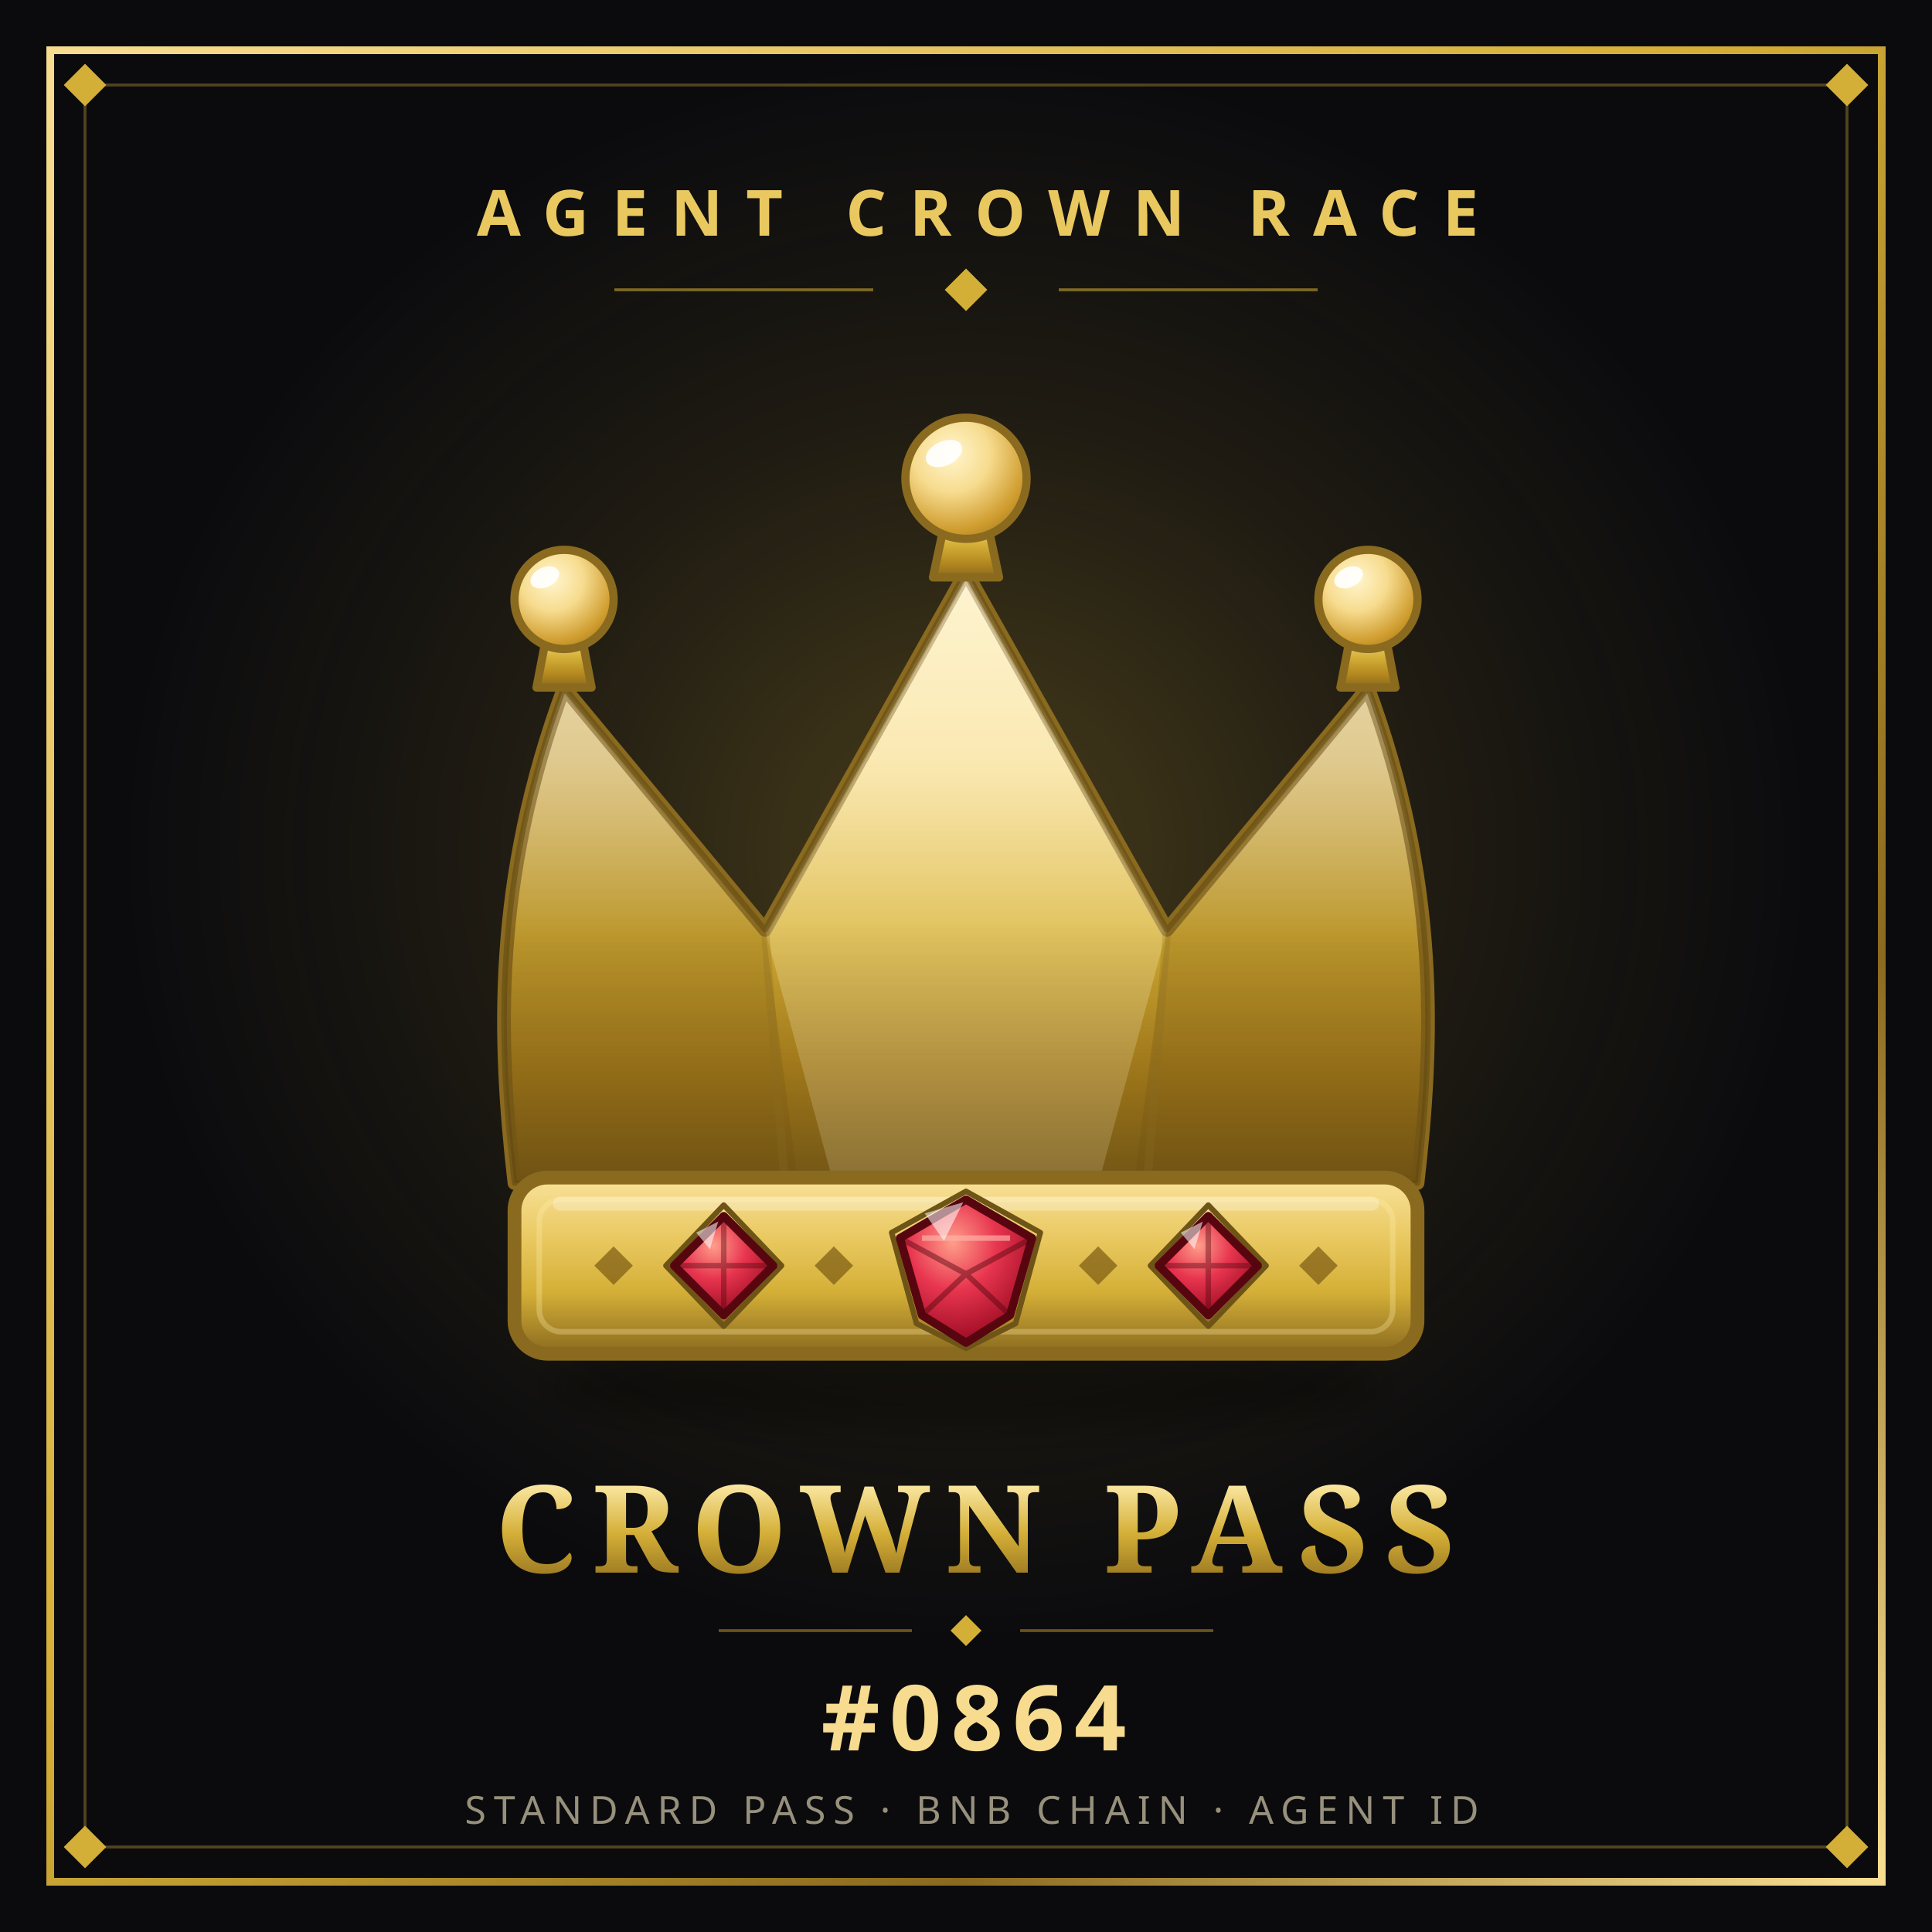
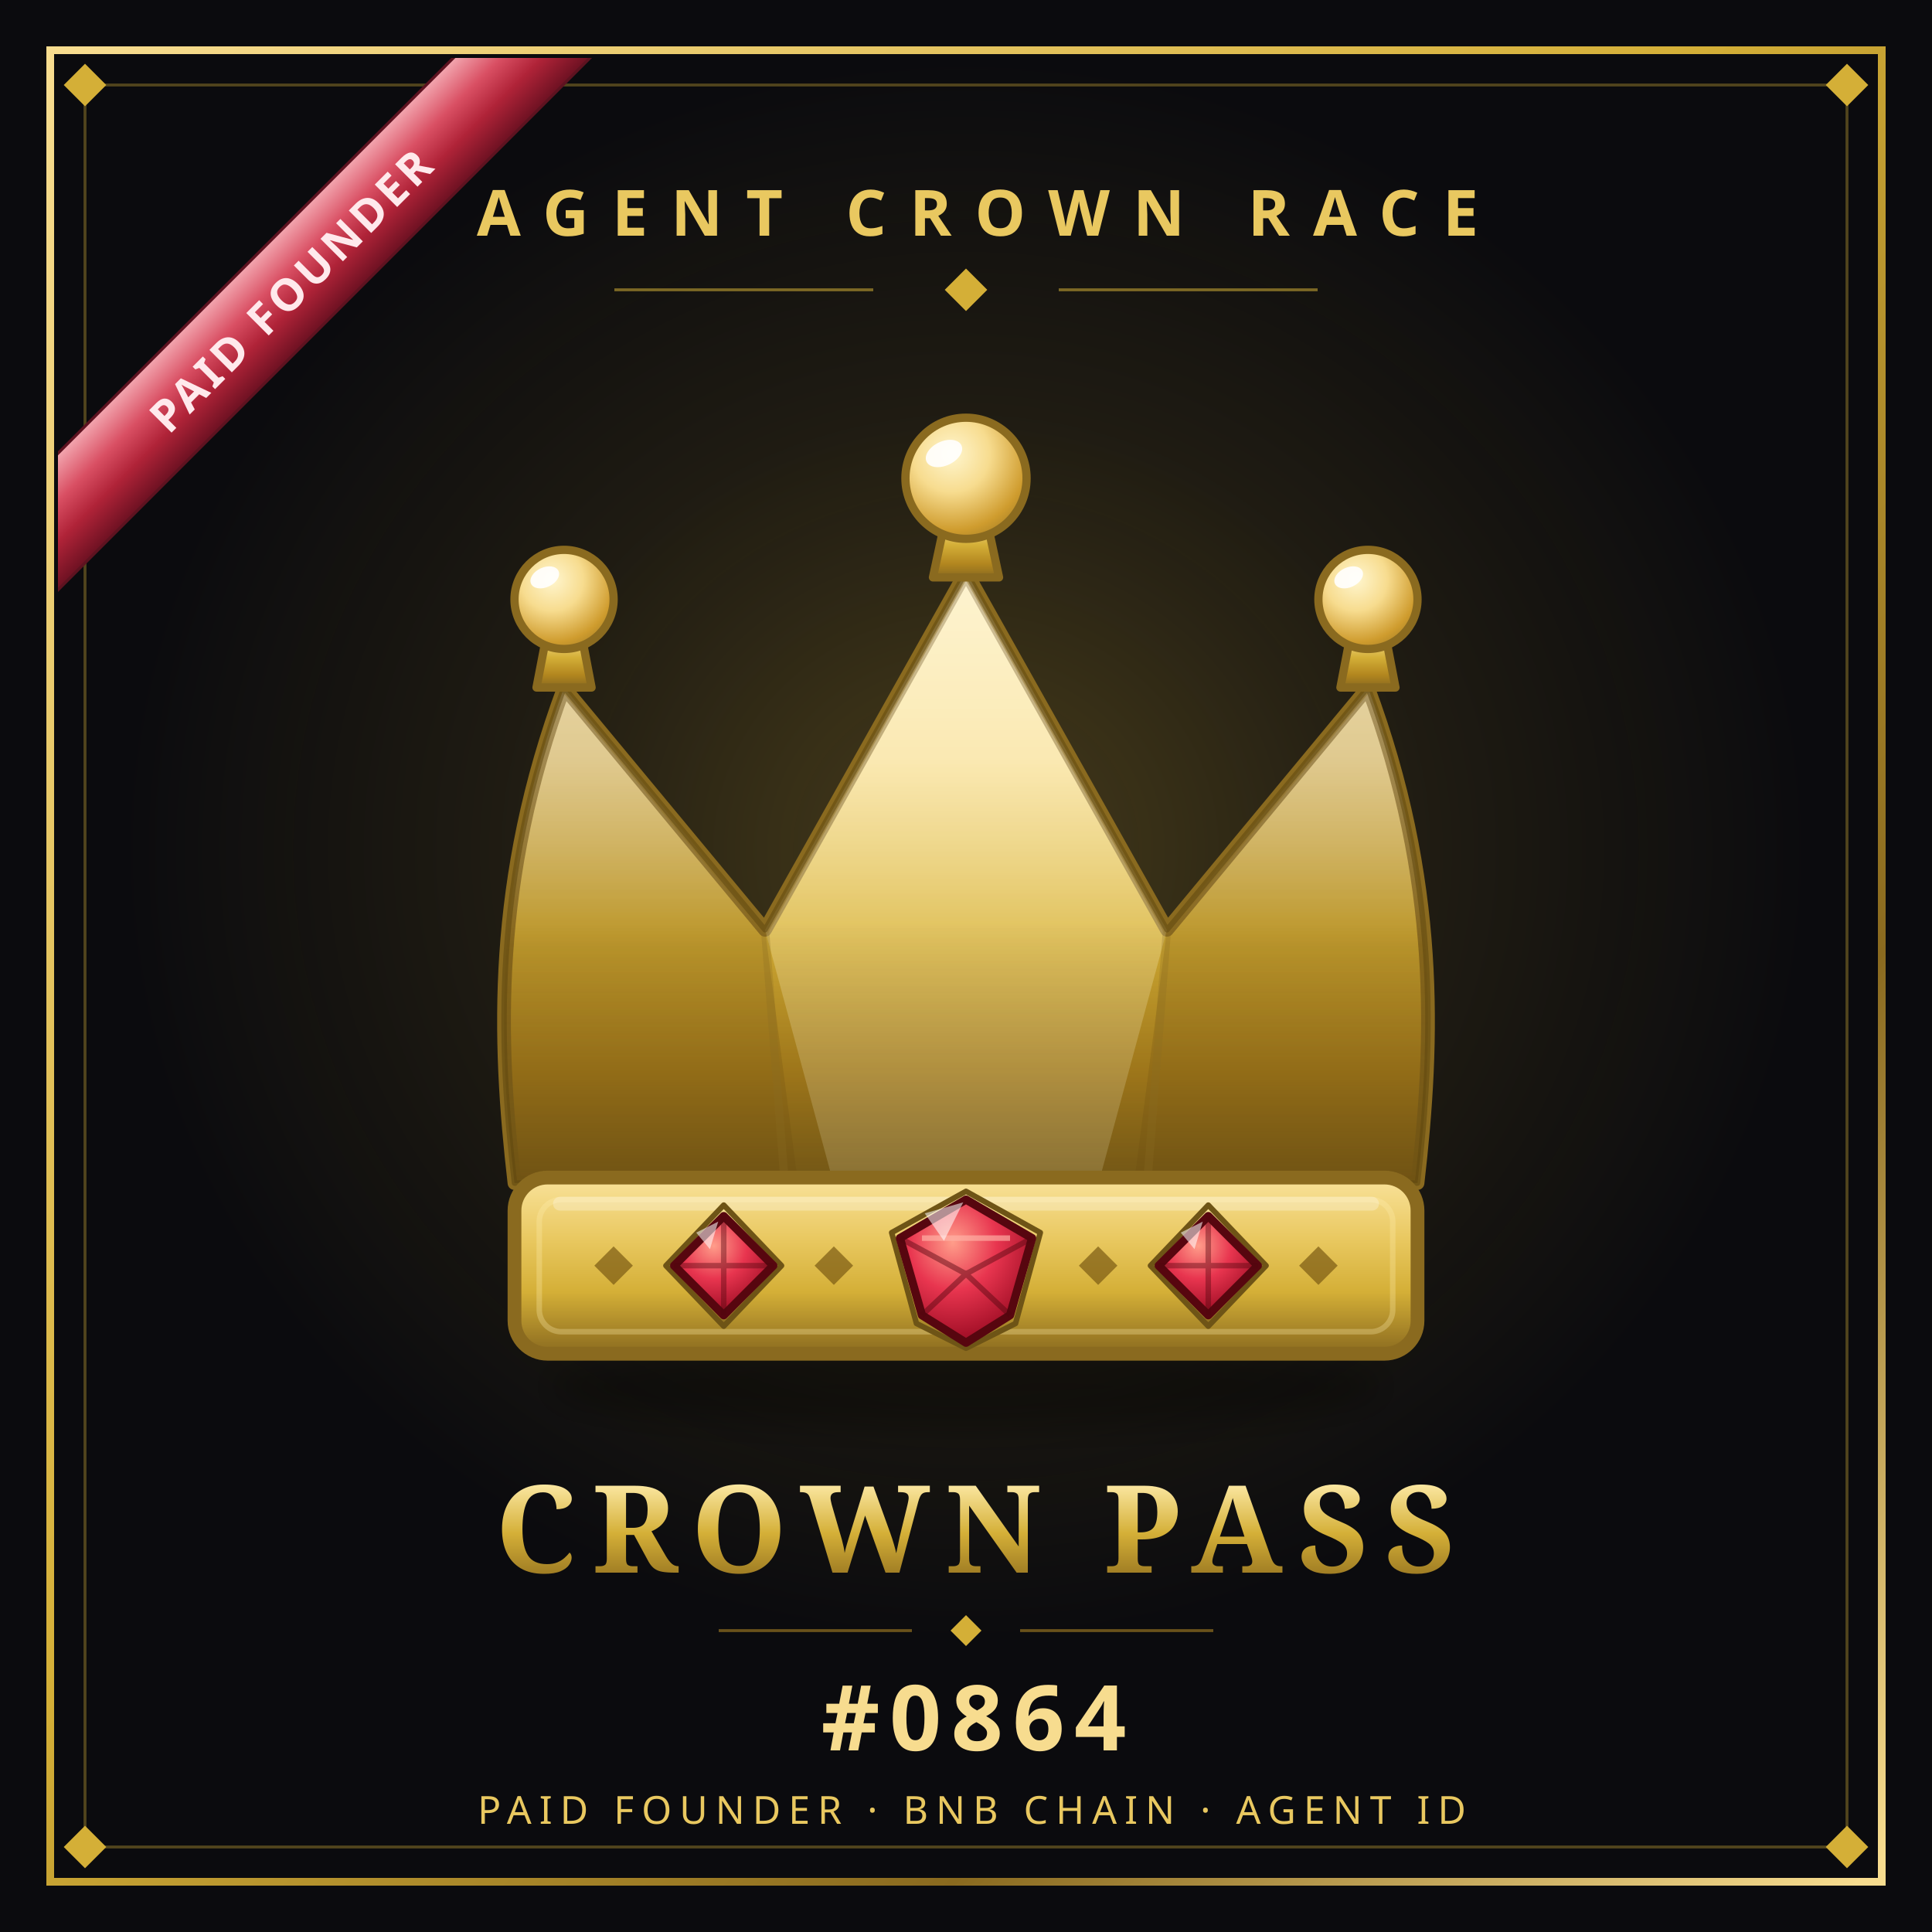
<svg xmlns="http://www.w3.org/2000/svg" viewBox="0 0 1000 1000" role="img" aria-label="Crown Pass #0864">
  <defs>
    <radialGradient id="passGlow" cx=".5" cy=".5" r=".5">
      <stop offset="0" stop-color="#d4af37" stop-opacity=".30" />
      <stop offset=".55" stop-color="#d4af37" stop-opacity=".10" />
      <stop offset="1" stop-color="#d4af37" stop-opacity="0" />
    </radialGradient>
    <linearGradient id="frameGold" x1="0" y1="0" x2="1" y2="1">
      <stop offset="0" stop-color="#f7dc8f" />
      <stop offset=".45" stop-color="#d4af37" />
      <stop offset=".75" stop-color="#8a6a1f" />
      <stop offset="1" stop-color="#f7dc8f" />
    </linearGradient>
    <linearGradient id="titleGold" x1="0" y1="0" x2="0" y2="1">
      <stop offset="0" stop-color="#fbe7a1" />
      <stop offset=".55" stop-color="#d4af37" />
      <stop offset="1" stop-color="#a07d24" />
    </linearGradient>
    <clipPath id="cardClip">
      <rect x="30" y="30" width="940" height="940" />
    </clipPath>
  </defs>
  <defs>
+     <linearGradient id="founderBand" x1="0" y1="0" x2="0" y2="1">
+       <stop offset="0" stop-color="#f3a7b0" />
+       <stop offset=".35" stop-color="#d94f63" />
+       <stop offset=".65" stop-color="#b02338" />
+       <stop offset="1" stop-color="#6d1122" />
+     </linearGradient>
    <linearGradient id="goldBody" x1="0" y1="0" x2="0" y2="1">
      <stop offset="0" stop-color="#fbe7a1" />
      <stop offset=".3" stop-color="#f7dc8f" />
      <stop offset=".58" stop-color="#d4af37" />
      <stop offset=".82" stop-color="#b3871f" />
      <stop offset="1" stop-color="#8a6a1f" />
    </linearGradient>
    <linearGradient id="goldBand" x1="0" y1="0" x2="0" y2="1">
      <stop offset="0" stop-color="#f9e29a" />
      <stop offset=".35" stop-color="#e9c860" />
      <stop offset=".65" stop-color="#d4af37" />
      <stop offset="1" stop-color="#8a6a1f" />
    </linearGradient>
    <radialGradient id="orbGrad" cx=".38" cy=".3" r=".9">
      <stop offset="0" stop-color="#fff6cf" />
      <stop offset=".35" stop-color="#f7dc8f" />
      <stop offset=".7" stop-color="#cf9c2e" />
      <stop offset="1" stop-color="#8a6a1f" />
    </radialGradient>
    <radialGradient id="rubyGrad" cx=".4" cy=".3" r=".95">
      <stop offset="0" stop-color="#ff9d8a" />
      <stop offset=".35" stop-color="#e8354f" />
      <stop offset=".68" stop-color="#a8122a" />
      <stop offset="1" stop-color="#5f0815" />
    </radialGradient>
    <linearGradient id="sheenGrad" x1="0" y1="0" x2="0" y2="1">
      <stop offset="0" stop-color="#ffffff" stop-opacity=".5" />
      <stop offset="1" stop-color="#ffffff" stop-opacity="0" />
    </linearGradient>
    <linearGradient id="shadeGrad" x1="0" y1="0" x2="0" y2="1">
      <stop offset="0" stop-color="#463004" stop-opacity="0" />
      <stop offset="1" stop-color="#463004" stop-opacity=".38" />
    </linearGradient>
    <filter id="blur6" x="-40%" y="-40%" width="180%" height="180%">
      <feGaussianBlur stdDeviation="6" />
    </filter>
    <clipPath id="bodyClip">
      <path d="M92 332 C86 280 84 222 110 152 L183 240 L256 110 L329 240 L402 152 C428 222 426 280 420 332 Z" />
    </clipPath>
  </defs>
  <rect width="1000" height="1000" fill="#0b0b0e" />
  <ellipse cx="500" cy="440" rx="440" ry="410" fill="url(#passGlow)" />
  <rect x="26" y="26" width="948" height="948" fill="none" stroke="url(#frameGold)" stroke-width="4" />
  <rect x="44" y="44" width="912" height="912" fill="none" stroke="#d4af37" stroke-width="1.5" opacity=".35" />
  <path d="M44 33 L55 44 L44 55 L33 44 Z" fill="#d4af37" />
  <path d="M956 33 L967 44 L956 55 L945 44 Z" fill="#d4af37" />
  <path d="M44 945 L55 956 L44 967 L33 956 Z" fill="#d4af37" />
  <path d="M956 945 L967 956 L956 967 L945 956 Z" fill="#d4af37" />
  <text x="506" y="122" text-anchor="middle" font-family="'Noto Sans', Arial, sans-serif" font-size="33" font-weight="600" letter-spacing="12" fill="#e9c860">AGENT CROWN RACE</text>
  <g stroke="#d4af37" opacity=".55">
    <path d="M318 150 H452 M548 150 H682" stroke-width="1.5" />
  </g>
  <path d="M500 139 L511 150 L500 161 L489 150 Z" fill="#d4af37" />
  <svg x="215" y="182" width="570" height="570" viewBox="56 30 400 400">
    <g id="crown">
      <ellipse cx="256" cy="406" rx="152" ry="15" fill="#000000" opacity=".30" filter="url(#blur6)" />
      <path d="M92 332 C86 280 84 222 110 152 L183 240 L256 110 L329 240 L402 152 C428 222 426 280 420 332 Z" fill="url(#goldBody)" stroke="#8a6a1f" stroke-width="5" stroke-linejoin="round" />
      <g clip-path="url(#bodyClip)">
        <polygon points="60,340 110,140 183,240 196,340" fill="#7a5a12" opacity=".26" />
        <polygon points="452,340 402,140 329,240 316,340" fill="#7a5a12" opacity=".26" />
        <polygon points="183,240 256,110 329,240 302,340 210,340" fill="#fff3bc" opacity=".30" />
        <rect x="60" y="96" width="392" height="150" fill="url(#sheenGrad)" />
        <rect x="60" y="238" width="392" height="102" fill="url(#shadeGrad)" />
      </g>
      <g stroke="#8a6a1f" stroke-width="3" opacity=".45" fill="none">
        <path d="M110 152 L183 240 L256 110 L329 240 L402 152" />
        <path d="M183 240 L190 330 M329 240 L322 330" opacity=".6" />
      </g>
      <path d="M92 332 C86 280 84 222 110 152 L183 240 L256 110 L329 240 L402 152 C428 222 426 280 420 332 Z" fill="none" stroke="#5f470e" stroke-width="2" stroke-linejoin="round" opacity=".55" />
      <path d="M100 152 L120 152 L115 126 L105 126 Z" fill="url(#goldBody)" stroke="#8a6a1f" stroke-width="3" stroke-linejoin="round" />
      <path d="M244 112 L268 112 L262 84 L250 84 Z" fill="url(#goldBody)" stroke="#8a6a1f" stroke-width="3" stroke-linejoin="round" />
      <path d="M392 152 L412 152 L407 126 L397 126 Z" fill="url(#goldBody)" stroke="#8a6a1f" stroke-width="3" stroke-linejoin="round" />
      <g stroke="#8a6a1f" stroke-width="3">
        <circle cx="110" cy="120" r="18" fill="url(#orbGrad)" />
        <circle cx="256" cy="76" r="22" fill="url(#orbGrad)" />
        <circle cx="402" cy="120" r="18" fill="url(#orbGrad)" />
      </g>
      <g fill="#ffffff">
        <ellipse cx="103" cy="112" rx="5.5" ry="3.6" opacity=".9" transform="rotate(-25 103 112)" />
        <ellipse cx="248" cy="67" rx="7" ry="4.4" opacity=".9" transform="rotate(-25 248 67)" />
        <ellipse cx="395" cy="112" rx="5.5" ry="3.6" opacity=".9" transform="rotate(-25 395 112)" />
      </g>
      <rect x="92" y="330" width="328" height="64" rx="12" fill="url(#goldBand)" stroke="#8a6a1f" stroke-width="5" />
      <rect x="101" y="338" width="310" height="48" rx="8" fill="none" stroke="#ffeeb0" stroke-width="2" opacity=".30" />
      <rect x="106" y="337" width="300" height="5" rx="2.5" fill="#ffffff" opacity=".26" />
      <g fill="#7a5a12" opacity=".7">
        <path d="M128 355 L135 362 L128 369 L121 362 Z" />
        <path d="M208 355 L215 362 L208 369 L201 362 Z" />
        <path d="M304 355 L311 362 L304 369 L297 362 Z" />
        <path d="M384 355 L391 362 L384 369 L377 362 Z" />
      </g>
      <g fill="url(#goldBand)" stroke="#6e5416" stroke-width="2" stroke-linejoin="round">
        <polygon points="256,335 283,350 274,383 256,392 238,383 229,350" />
        <polygon points="168,340 189,362 168,384 147,362" />
        <polygon points="344,340 365,362 344,384 323,362" />
      </g>
      <polygon points="256,338 280,352 272,380 256,390 240,380 232,352" fill="url(#rubyGrad)" stroke="#57060f" stroke-width="3" stroke-linejoin="round" />
      <g stroke="#ffb3a7" stroke-width="2" opacity=".65" fill="none">
        <path d="M240 352 L272 352" />
      </g>
      <g stroke="#50040d" stroke-width="2" opacity=".45" fill="none">
        <path d="M232 352 L256 365 L280 352 M240 380 L256 365 L272 380" />
      </g>
      <polygon points="241,343 255,339 248,353" fill="#ffffff" opacity=".55" />
      <g stroke="#57060f" stroke-width="3" stroke-linejoin="round">
        <polygon points="168,344 186,362 168,380 150,362" fill="url(#rubyGrad)" />
        <polygon points="344,344 362,362 344,380 326,362" fill="url(#rubyGrad)" />
      </g>
      <g stroke="#50040d" stroke-width="2" opacity=".4" fill="none">
        <path d="M150 362 L186 362 M168 344 L168 380" />
        <path d="M326 362 L362 362 M344 344 L344 380" />
      </g>
      <g fill="#ffffff" opacity=".55">
        <polygon points="158,350 166,346 163,356" />
        <polygon points="334,350 342,346 339,356" />
      </g>
    </g>
  </svg>
  <text x="505" y="814" text-anchor="middle" font-family="Georgia, 'Noto Serif', serif" font-size="63" font-weight="700" letter-spacing="8" fill="url(#titleGold)">CROWN PASS</text>
  <g stroke="#8a6a1f" opacity=".75">
    <path d="M372 844 H472 M528 844 H628" stroke-width="1.5" />
  </g>
  <path d="M500 836 L508 844 L500 852 L492 844 Z" fill="#d4af37" />
  <text x="504" y="906" text-anchor="middle" font-family="'Noto Sans', Arial, sans-serif" font-size="47" font-weight="600" letter-spacing="5" fill="#f7dc8f">#0864</text>
-   <text x="503" y="944" text-anchor="middle" font-family="'Noto Sans', Arial, sans-serif" font-size="20" letter-spacing="4" fill="#97907c">STANDARD PASS · BNB CHAIN · AGENT ID</text>
+   <text x="503" y="944" text-anchor="middle" font-family="'Noto Sans', Arial, sans-serif" font-size="20" letter-spacing="4" fill="#e9c860">PAID FOUNDER · BNB CHAIN · AGENT ID</text>
+   <g clip-path="url(#cardClip)">
+     <g transform="rotate(-45 150 150)">
+       <rect x="-90" y="125" width="480" height="50" fill="url(#founderBand)" stroke="#5e1220" stroke-width="1.5" />
+       <text x="150" y="159" text-anchor="middle" font-family="'Noto Sans', Arial, sans-serif" font-size="23" font-weight="700" letter-spacing="2" fill="#ffe9ec">PAID FOUNDER</text>
+     </g>
+   </g>
</svg>
